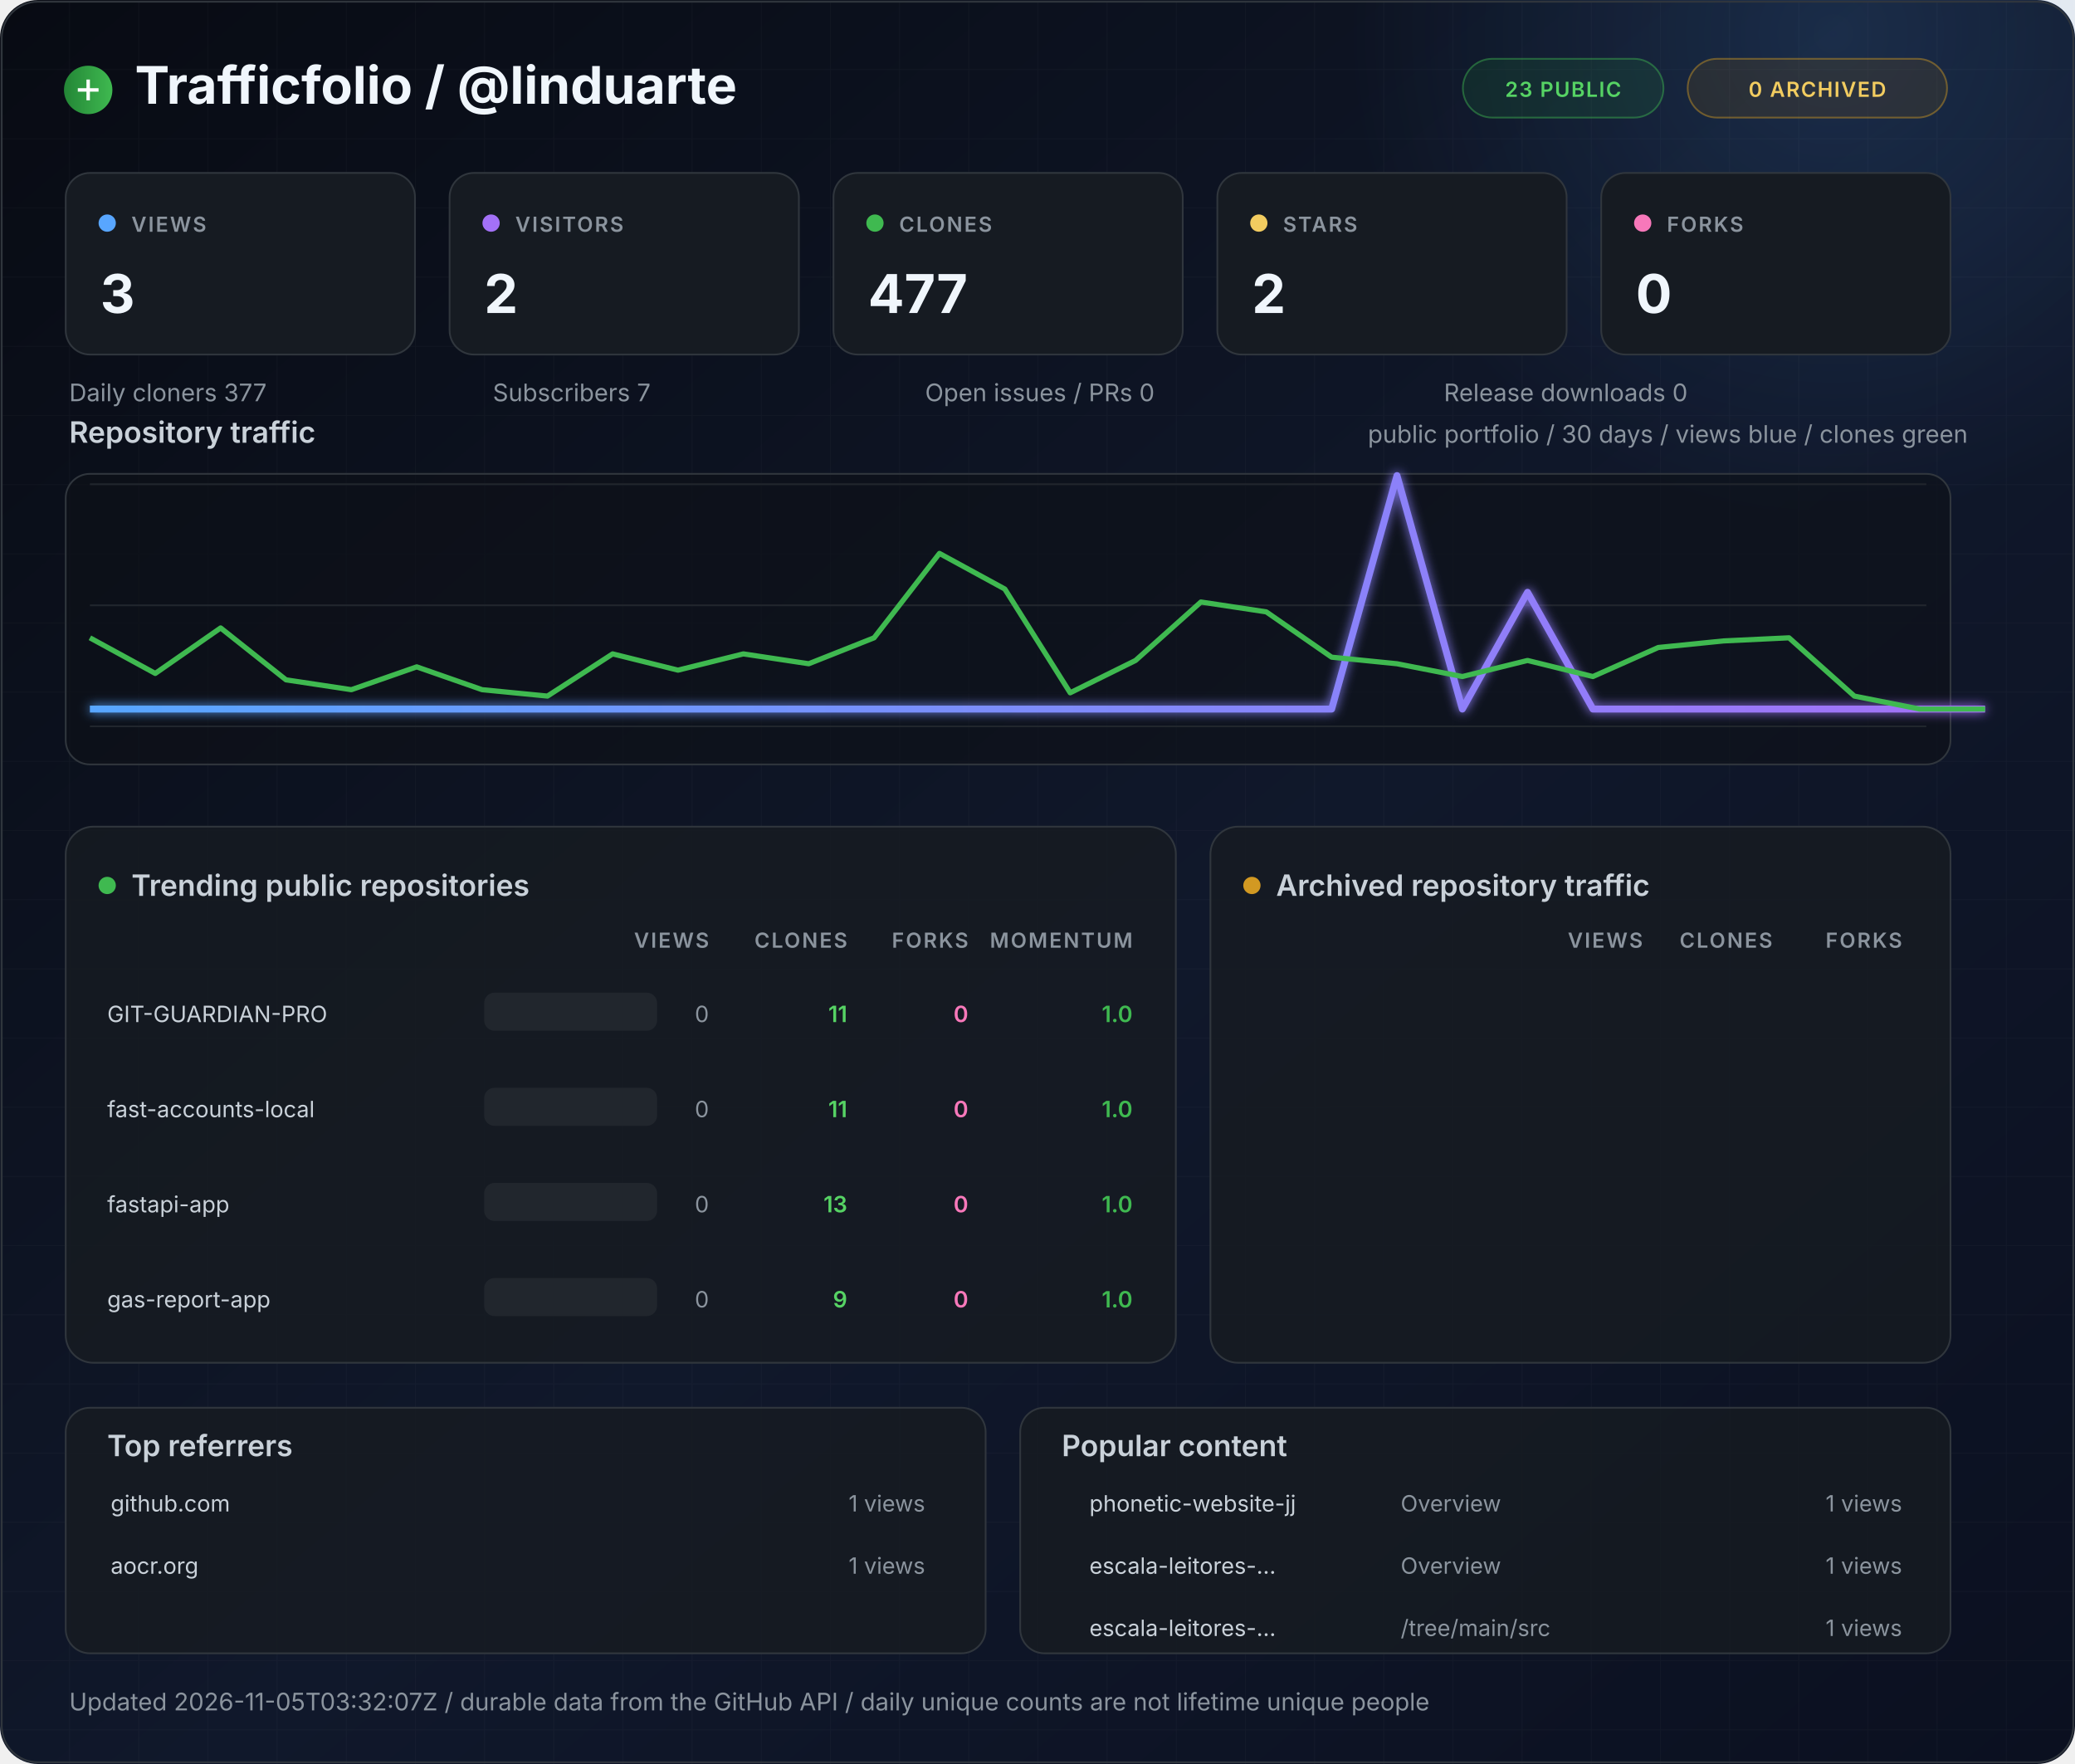
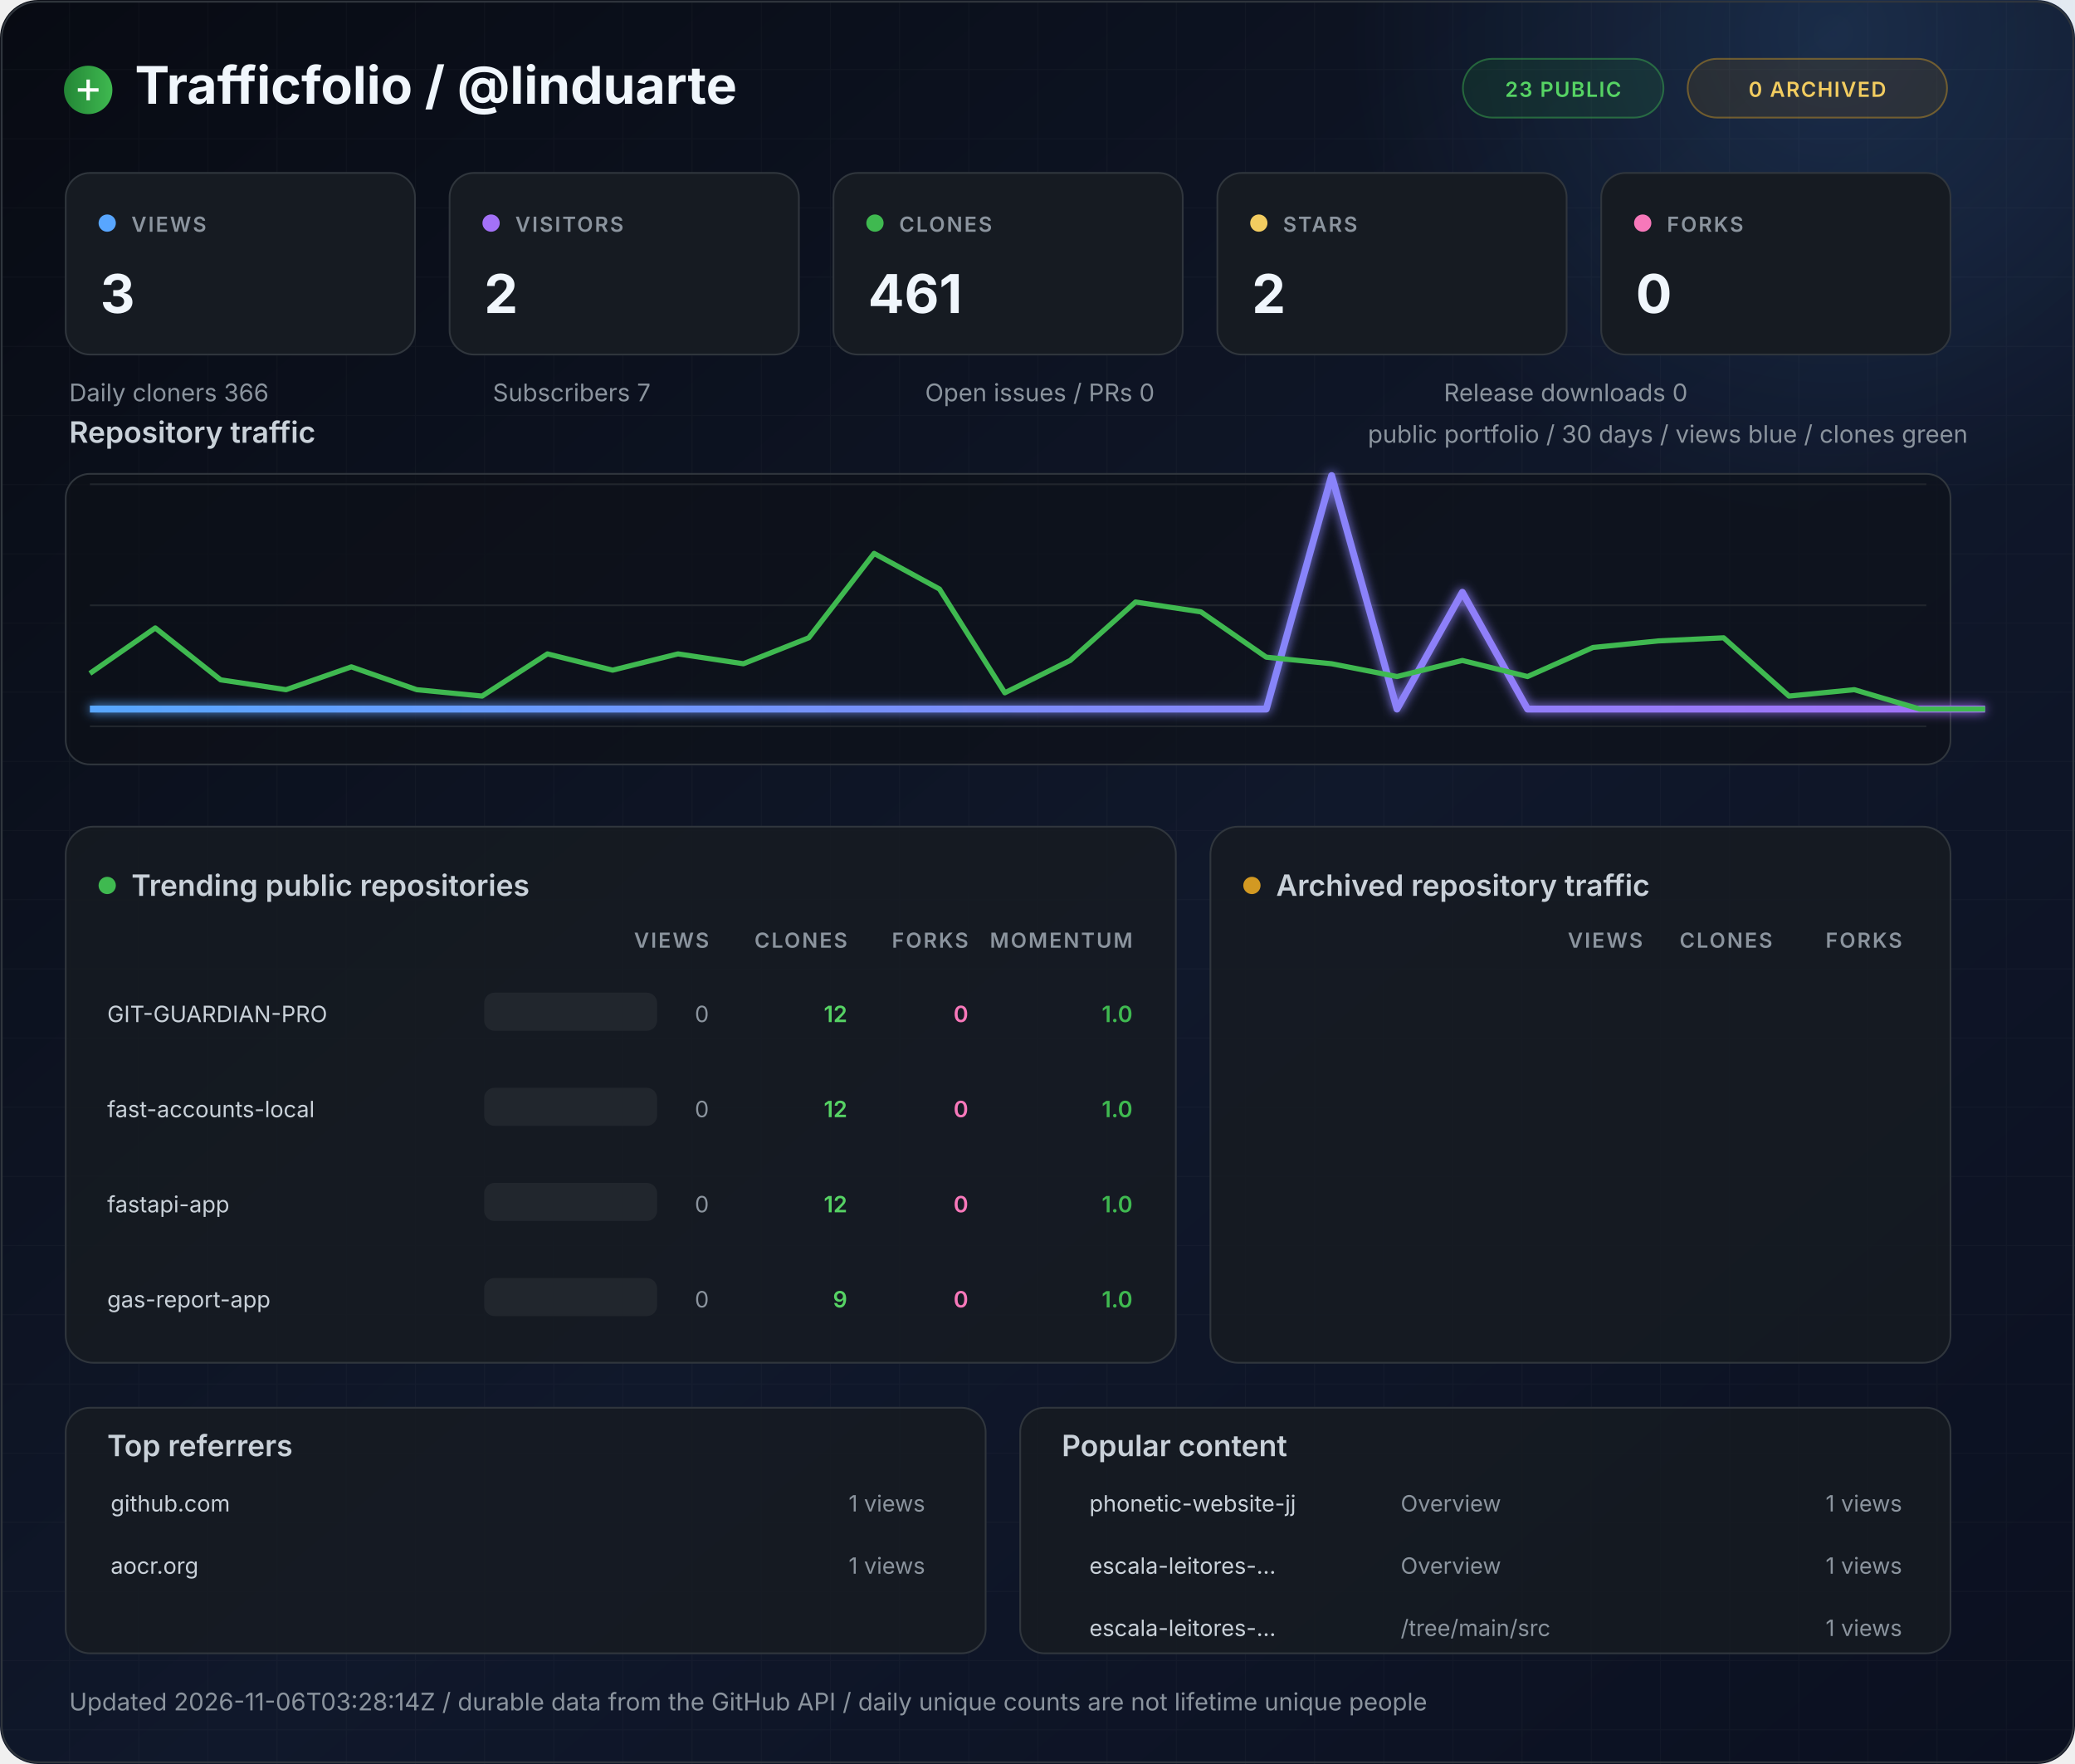
<svg xmlns="http://www.w3.org/2000/svg" width="1200" height="1020" viewBox="0 0 1200 1020" role="img" aria-label="Trafficfolio GitHub analytics dashboard for linduarte">
  <defs>
    <linearGradient id="bg" x1="0" y1="0" x2="1" y2="1">
      <stop stop-color="#080b13" />
      <stop offset=".55" stop-color="#10182b" />
      <stop offset="1" stop-color="#0b1020" />
    </linearGradient>
    <linearGradient id="line" x1="0" y1="0" x2="1" y2="0">
      <stop stop-color="#58a6ff" />
      <stop offset="1" stop-color="#a371f7" />
    </linearGradient>
    <linearGradient id="bar" x1="0" y1="0" x2="1" y2="0">
      <stop stop-color="#238636" />
      <stop offset="1" stop-color="#3fb950" />
    </linearGradient>
    <linearGradient id="archiveBar" x1="0" y1="0" x2="1" y2="0">
      <stop stop-color="#9e6a03" />
      <stop offset="1" stop-color="#f2cc60" />
    </linearGradient>
    <radialGradient id="ambient">
      <stop stop-color="#58a6ff" stop-opacity=".16" />
      <stop offset="1" stop-color="#58a6ff" stop-opacity="0" />
    </radialGradient>
    <pattern id="grid" width="40" height="40" patternUnits="userSpaceOnUse">
      <path d="M40 0H0V40" fill="none" stroke="#ffffff" stroke-opacity=".025" />
    </pattern>
    <filter id="glow">
      <feGaussianBlur stdDeviation="3" result="b" />
      <feMerge>
        <feMergeNode in="b" />
        <feMergeNode in="SourceGraphic" />
      </feMerge>
    </filter>
    <style>
    .title{font:750 30px -apple-system,BlinkMacSystemFont,"Segoe UI",sans-serif;fill:#f0f6fc}
    .subtitle{font:14px -apple-system,BlinkMacSystemFont,"Segoe UI",sans-serif;fill:#8b949e}
    .label{font:600 12px -apple-system,BlinkMacSystemFont,"Segoe UI",sans-serif;fill:#8b949e;letter-spacing:1px}
    .metric{font:700 31px -apple-system,BlinkMacSystemFont,"Segoe UI",sans-serif;fill:#f0f6fc}
    .section{font:600 17px -apple-system,BlinkMacSystemFont,"Segoe UI",sans-serif;fill:#c9d1d9}
    .repo,.value,.trend,.archive,.clone,.fork{font:13px -apple-system,BlinkMacSystemFont,"Segoe UI",sans-serif;fill:#c9d1d9}
    .value{fill:#8b949e} .trend{fill:#3fb950;font-weight:600} .archive{fill:#d29922}
    .clone{fill:#56d364;font-weight:600} .fork{fill:#f778ba;font-weight:600}
    .pill{font:600 12px -apple-system,BlinkMacSystemFont,"Segoe UI",sans-serif;letter-spacing:.7px}
  </style>
  </defs>
  <rect width="1200" height="1020" rx="22" fill="url(#bg)" />
  <rect width="1200" height="1020" rx="22" fill="url(#grid)" />
  <circle cx="1060" cy="20" r="280" fill="url(#ambient)" />
  <rect x="1" y="1" width="1198" height="1018" rx="21" fill="none" stroke="#30363d" />
  <circle cx="51" cy="52" r="14" fill="url(#bar)" />
  <path d="M45 52h12M51 46v12" stroke="#fff" stroke-width="2" />
  <text x="78" y="60" class="title">Trafficfolio / @linduarte</text>
  <rect x="846" y="34" width="116" height="34" rx="17" fill="#238636" fill-opacity=".16" stroke="#3fb950" stroke-opacity=".45" />
  <text x="904" y="56" text-anchor="middle" class="pill" fill="#56d364">23 PUBLIC</text>
  <rect x="976" y="34" width="150" height="34" rx="17" fill="#9e6a03" fill-opacity=".14" stroke="#d29922" stroke-opacity=".45" />
  <text x="1051" y="56" text-anchor="middle" class="pill" fill="#f2cc60">0 ARCHIVED</text>
  <rect x="38" y="100" width="202" height="105" rx="14" fill="#161b22" stroke="#30363d" />
  <circle cx="62" cy="129" r="5" fill="#58a6ff" />
  <text x="76" y="134" class="label">VIEWS</text>
  <text x="58" y="181" class="metric">3</text>
  <rect x="260" y="100" width="202" height="105" rx="14" fill="#161b22" stroke="#30363d" />
  <circle cx="284" cy="129" r="5" fill="#a371f7" />
  <text x="298" y="134" class="label">VISITORS</text>
  <text x="280" y="181" class="metric">2</text>
  <rect x="482" y="100" width="202" height="105" rx="14" fill="#161b22" stroke="#30363d" />
  <circle cx="506" cy="129" r="5" fill="#3fb950" />
  <text x="520" y="134" class="label">CLONES</text>
-   <text x="502" y="181" class="metric">477</text>
+   <text x="502" y="181" class="metric">461</text>
  <rect x="704" y="100" width="202" height="105" rx="14" fill="#161b22" stroke="#30363d" />
  <circle cx="728" cy="129" r="5" fill="#f2cc60" />
  <text x="742" y="134" class="label">STARS</text>
  <text x="724" y="181" class="metric">2</text>
  <rect x="926" y="100" width="202" height="105" rx="14" fill="#161b22" stroke="#30363d" />
  <circle cx="950" cy="129" r="5" fill="#f778ba" />
  <text x="964" y="134" class="label">FORKS</text>
  <text x="946" y="181" class="metric">0</text>
-   <text x="40" y="232" class="subtitle">Daily cloners 377</text>
+   <text x="40" y="232" class="subtitle">Daily cloners 366</text>
  <text x="285" y="232" class="subtitle">Subscribers 7</text>
  <text x="535" y="232" class="subtitle">Open issues / PRs 0</text>
  <text x="835" y="232" class="subtitle">Release downloads 0</text>
  <text x="40" y="256" class="section">Repository traffic</text>
  <text x="1138" y="256" text-anchor="end" class="subtitle">public portfolio / 30 days / views blue / clones green</text>
  <rect x="38" y="274" width="1090" height="168" rx="14" fill="#0d1117" fill-opacity=".62" stroke="#30363d" />
  <line x1="52" y1="420" x2="1114" y2="420" stroke="#21262d" />
  <line x1="52" y1="350" x2="1114" y2="350" stroke="#21262d" />
  <line x1="52" y1="280" x2="1114" y2="280" stroke="#21262d" />
-   <polyline points="52.0,410.0 89.8,410.0 127.6,410.0 165.4,410.0 203.2,410.0 241.0,410.0 278.8,410.0 316.6,410.0 354.3,410.0 392.1,410.0 429.9,410.0 467.7,410.0 505.5,410.0 543.3,410.0 581.1,410.0 618.9,410.0 656.7,410.0 694.5,410.0 732.3,410.0 770.1,410.0 807.9,275.0 845.7,410.0 883.4,342.5 921.2,410.0 959.0,410.0 996.8,410.0 1034.6,410.0 1072.4,410.0 1110.2,410.0 1148.0,410.0" fill="none" stroke="url(#line)" stroke-width="4" stroke-linejoin="round" filter="url(#glow)" />
-   <polyline points="52.0,368.8 89.8,389.4 127.6,363.1 165.4,393.1 203.2,398.8 241.0,385.6 278.8,398.8 316.6,402.5 354.3,378.1 392.1,387.5 429.9,378.1 467.7,383.8 505.5,368.8 543.3,320.0 581.1,340.6 618.9,400.6 656.7,381.9 694.5,348.1 732.3,353.8 770.1,380.0 807.9,383.8 845.7,391.2 883.4,381.9 921.2,391.2 959.0,374.4 996.8,370.6 1034.6,368.8 1072.4,402.5 1110.2,410.0 1148.0,410.0" fill="none" stroke="#3fb950" stroke-width="3" stroke-linejoin="round" />
+   <polyline points="52.0,410.0 89.8,410.0 127.6,410.0 165.4,410.0 203.2,410.0 241.0,410.0 278.8,410.0 316.6,410.0 354.3,410.0 392.1,410.0 429.9,410.0 467.7,410.0 505.5,410.0 543.3,410.0 581.1,410.0 618.9,410.0 656.7,410.0 694.5,410.0 732.3,410.0 770.1,275.0 807.9,410.0 845.7,342.5 883.4,410.0 921.2,410.0 959.0,410.0 996.8,410.0 1034.6,410.0 1072.4,410.0 1110.2,410.0 1148.0,410.0" fill="none" stroke="url(#line)" stroke-width="4" stroke-linejoin="round" filter="url(#glow)" />
+   <polyline points="52.0,389.4 89.8,363.1 127.6,393.1 165.4,398.8 203.2,385.6 241.0,398.8 278.8,402.5 316.6,378.1 354.3,387.5 392.1,378.1 429.9,383.8 467.7,368.8 505.5,320.0 543.3,340.6 581.1,400.6 618.9,381.9 656.7,348.1 694.5,353.8 732.3,380.0 770.1,383.8 807.9,391.2 845.7,381.9 883.4,391.2 921.2,374.4 959.0,370.6 996.8,368.8 1034.6,402.5 1072.4,398.8 1110.2,410.0 1148.0,410.0" fill="none" stroke="#3fb950" stroke-width="3" stroke-linejoin="round" />
  <rect x="38" y="478" width="642" height="310" rx="16" fill="#161b22" fill-opacity=".82" stroke="#30363d" />
  <circle cx="62" cy="512" r="5" fill="#3fb950" />
  <text x="76" y="518" class="section">Trending public repositories</text>
  <text x="410" y="548" text-anchor="end" class="label">VIEWS</text>
  <text x="490" y="548" text-anchor="end" class="label">CLONES</text>
  <text x="560" y="548" text-anchor="end" class="label">FORKS</text>
  <text x="655" y="548" text-anchor="end" class="label">MOMENTUM</text>
  <text x="62" y="591" class="repo">GIT-GUARDIAN-PRO</text>
  <rect x="280" y="574" width="100" height="22" rx="6" fill="#21262d" />
  <rect x="280" y="574" width="0" height="22" rx="6" fill="url(#bar)" />
  <text x="410" y="591" text-anchor="end" class="value">0</text>
-   <text x="490" y="591" text-anchor="end" class="clone">11</text>
+   <text x="490" y="591" text-anchor="end" class="clone">12</text>
  <text x="560" y="591" text-anchor="end" class="fork">0</text>
  <text x="655" y="591" text-anchor="end" class="trend">1.0</text>
  <text x="62" y="646" class="repo">fast-accounts-local</text>
  <rect x="280" y="629" width="100" height="22" rx="6" fill="#21262d" />
  <rect x="280" y="629" width="0" height="22" rx="6" fill="url(#bar)" />
  <text x="410" y="646" text-anchor="end" class="value">0</text>
-   <text x="490" y="646" text-anchor="end" class="clone">11</text>
+   <text x="490" y="646" text-anchor="end" class="clone">12</text>
  <text x="560" y="646" text-anchor="end" class="fork">0</text>
  <text x="655" y="646" text-anchor="end" class="trend">1.0</text>
  <text x="62" y="701" class="repo">fastapi-app</text>
  <rect x="280" y="684" width="100" height="22" rx="6" fill="#21262d" />
  <rect x="280" y="684" width="0" height="22" rx="6" fill="url(#bar)" />
  <text x="410" y="701" text-anchor="end" class="value">0</text>
-   <text x="490" y="701" text-anchor="end" class="clone">13</text>
+   <text x="490" y="701" text-anchor="end" class="clone">12</text>
  <text x="560" y="701" text-anchor="end" class="fork">0</text>
  <text x="655" y="701" text-anchor="end" class="trend">1.0</text>
  <text x="62" y="756" class="repo">gas-report-app</text>
  <rect x="280" y="739" width="100" height="22" rx="6" fill="#21262d" />
  <rect x="280" y="739" width="0" height="22" rx="6" fill="url(#bar)" />
  <text x="410" y="756" text-anchor="end" class="value">0</text>
  <text x="490" y="756" text-anchor="end" class="clone">9</text>
  <text x="560" y="756" text-anchor="end" class="fork">0</text>
  <text x="655" y="756" text-anchor="end" class="trend">1.0</text>
  <rect x="700" y="478" width="428" height="310" rx="16" fill="#161b22" fill-opacity=".82" stroke="#30363d" />
  <circle cx="724" cy="512" r="5" fill="#d29922" />
  <text x="738" y="518" class="section">Archived repository traffic</text>
  <text x="950" y="548" text-anchor="end" class="label">VIEWS</text>
  <text x="1025" y="548" text-anchor="end" class="label">CLONES</text>
  <text x="1100" y="548" text-anchor="end" class="label">FORKS</text>
  <rect x="38" y="814" width="532" height="142" rx="14" fill="#161b22" fill-opacity=".82" stroke="#30363d" />
  <text x="62" y="842" class="section">Top referrers</text>
  <text x="64" y="874" class="repo">github.com</text>
  <text x="535" y="874" text-anchor="end" class="value">1 views</text>
  <text x="64" y="910" class="repo">aocr.org</text>
  <text x="535" y="910" text-anchor="end" class="value">1 views</text>
  <rect x="590" y="814" width="538" height="142" rx="14" fill="#161b22" fill-opacity=".82" stroke="#30363d" />
  <text x="614" y="842" class="section">Popular content</text>
  <text x="630" y="874" class="repo">phonetic-website-jj</text>
  <text x="810" y="874" class="value">Overview</text>
  <text x="1100" y="874" text-anchor="end" class="value">1 views</text>
  <text x="630" y="910" class="repo">escala-leitores-...</text>
  <text x="810" y="910" class="value">Overview</text>
  <text x="1100" y="910" text-anchor="end" class="value">1 views</text>
  <text x="630" y="946" class="repo">escala-leitores-...</text>
  <text x="810" y="946" class="value">/tree/main/src</text>
  <text x="1100" y="946" text-anchor="end" class="value">1 views</text>
-   <text x="40" y="989" class="subtitle">Updated 2026-11-05T03:32:07Z / durable data from the GitHub API / daily unique counts are not lifetime unique people</text>
+   <text x="40" y="989" class="subtitle">Updated 2026-11-06T03:28:14Z / durable data from the GitHub API / daily unique counts are not lifetime unique people</text>
</svg>
